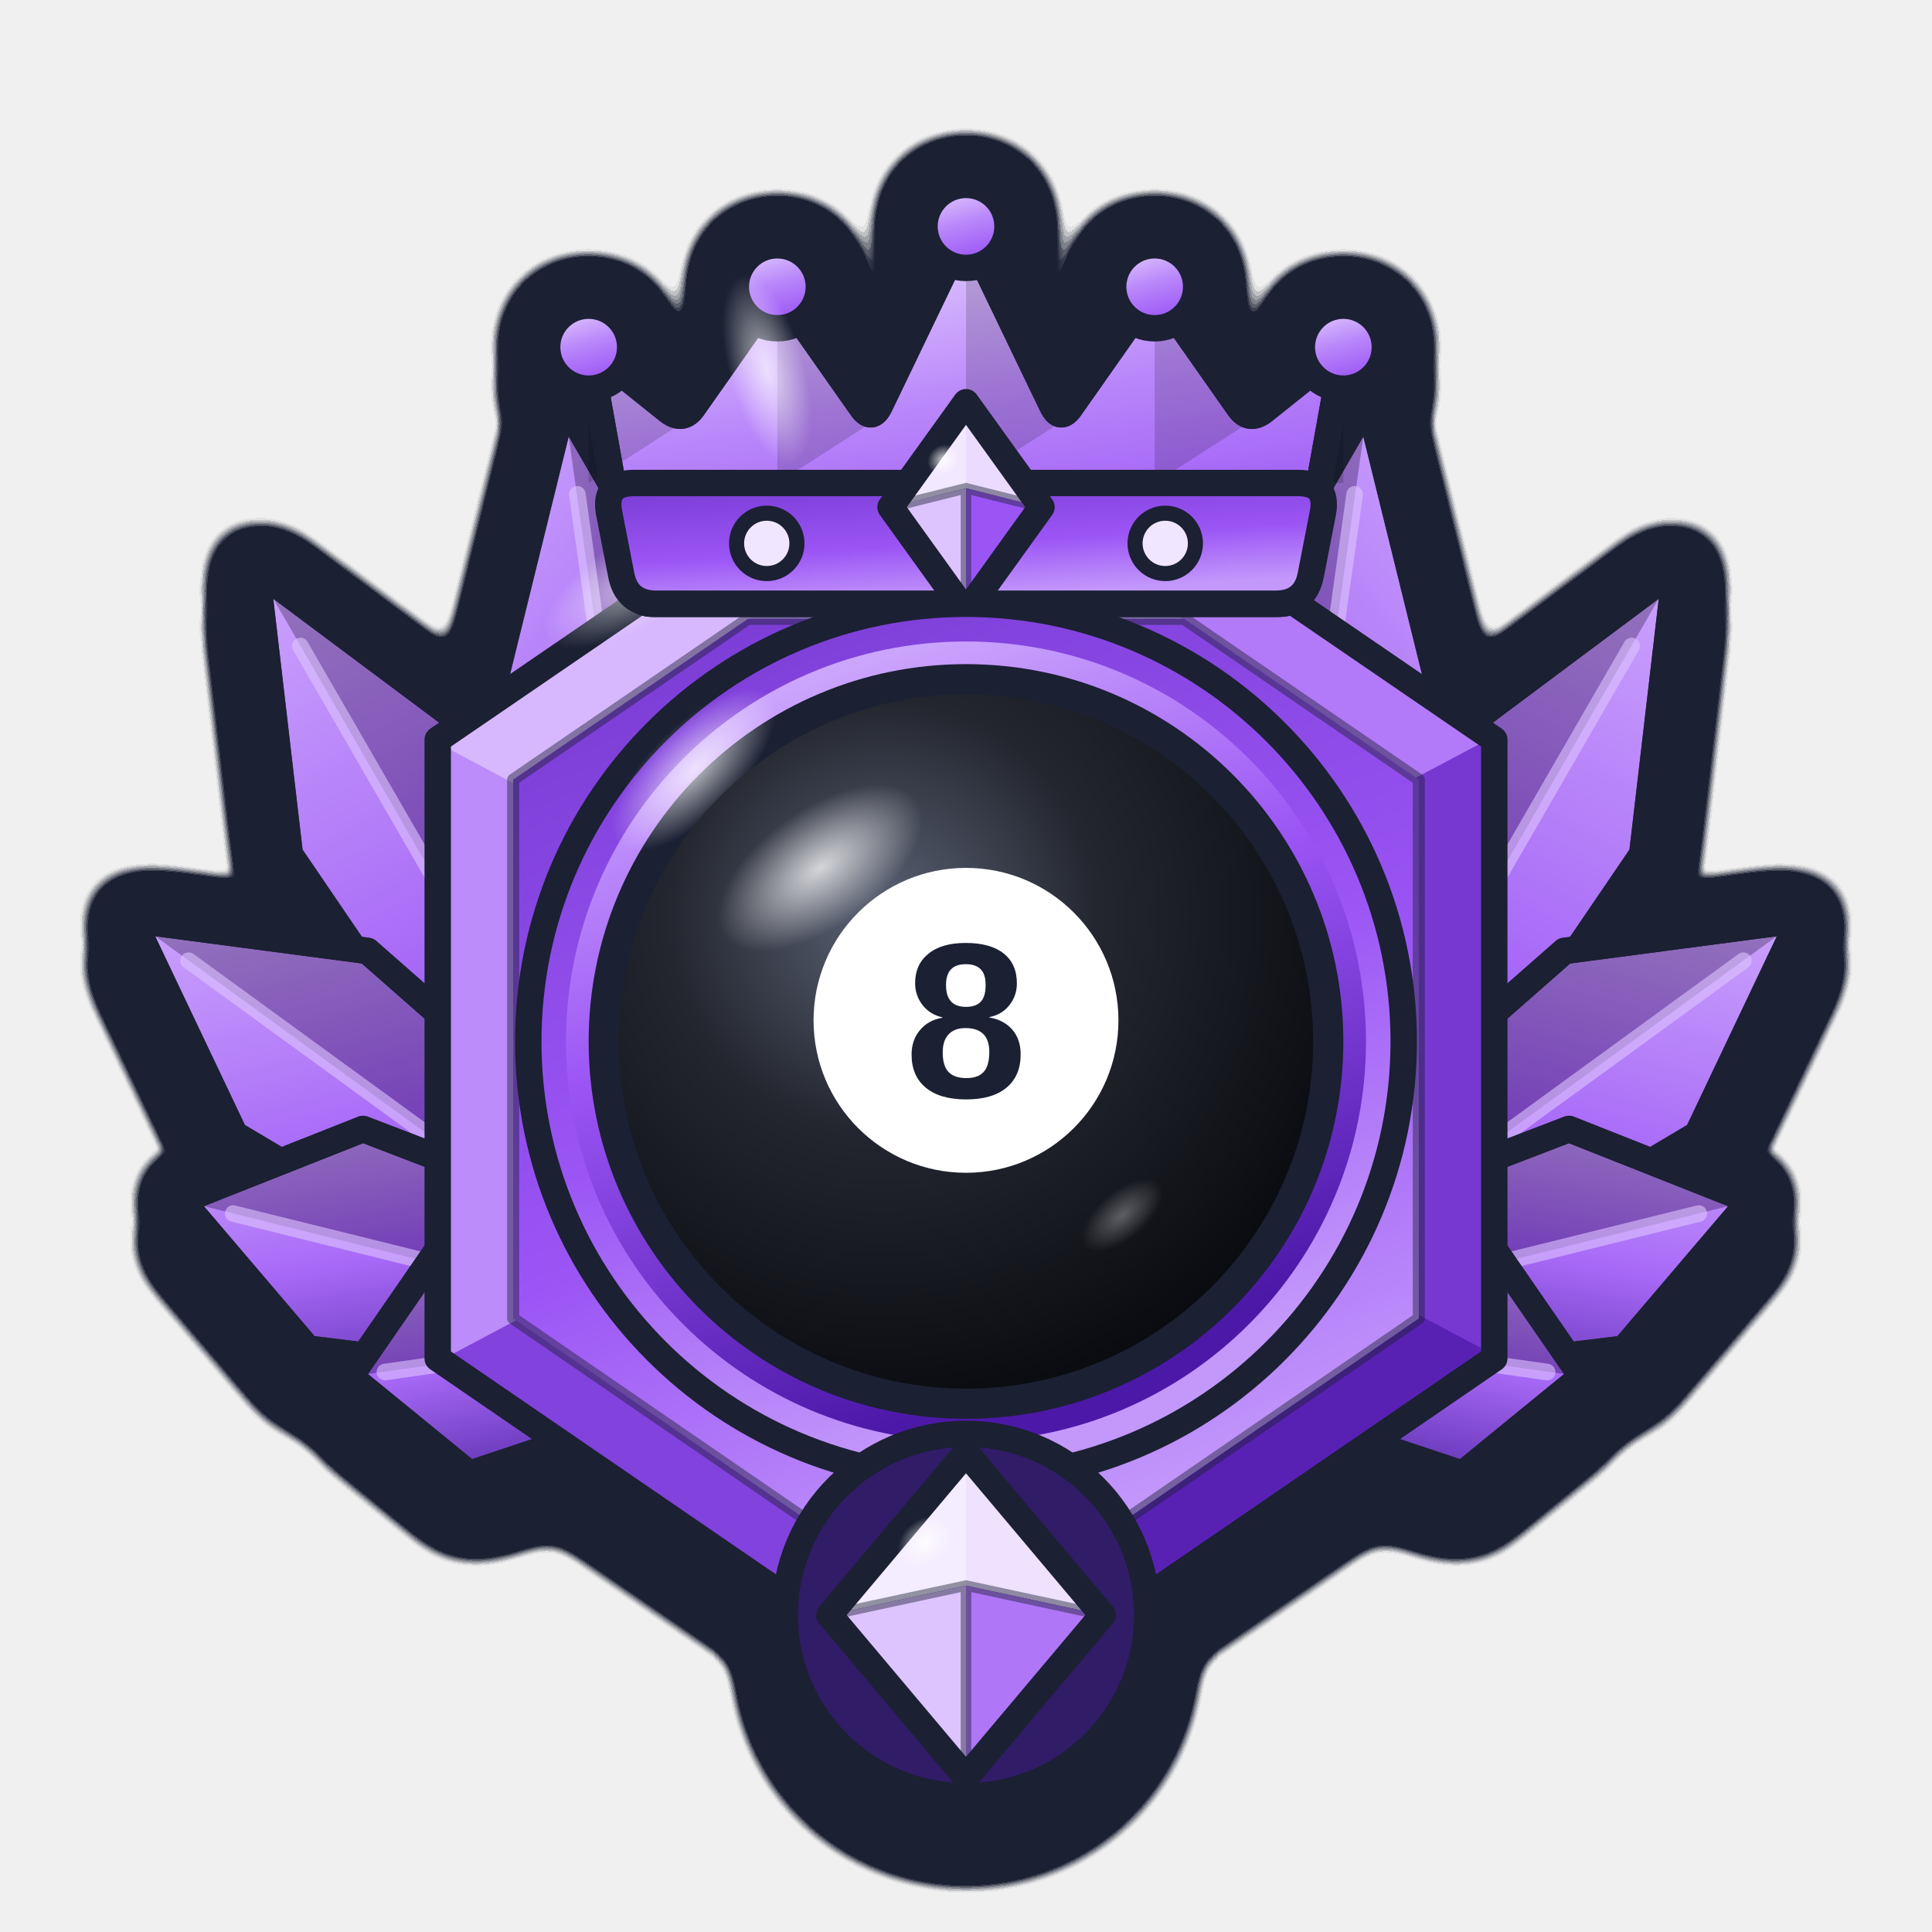
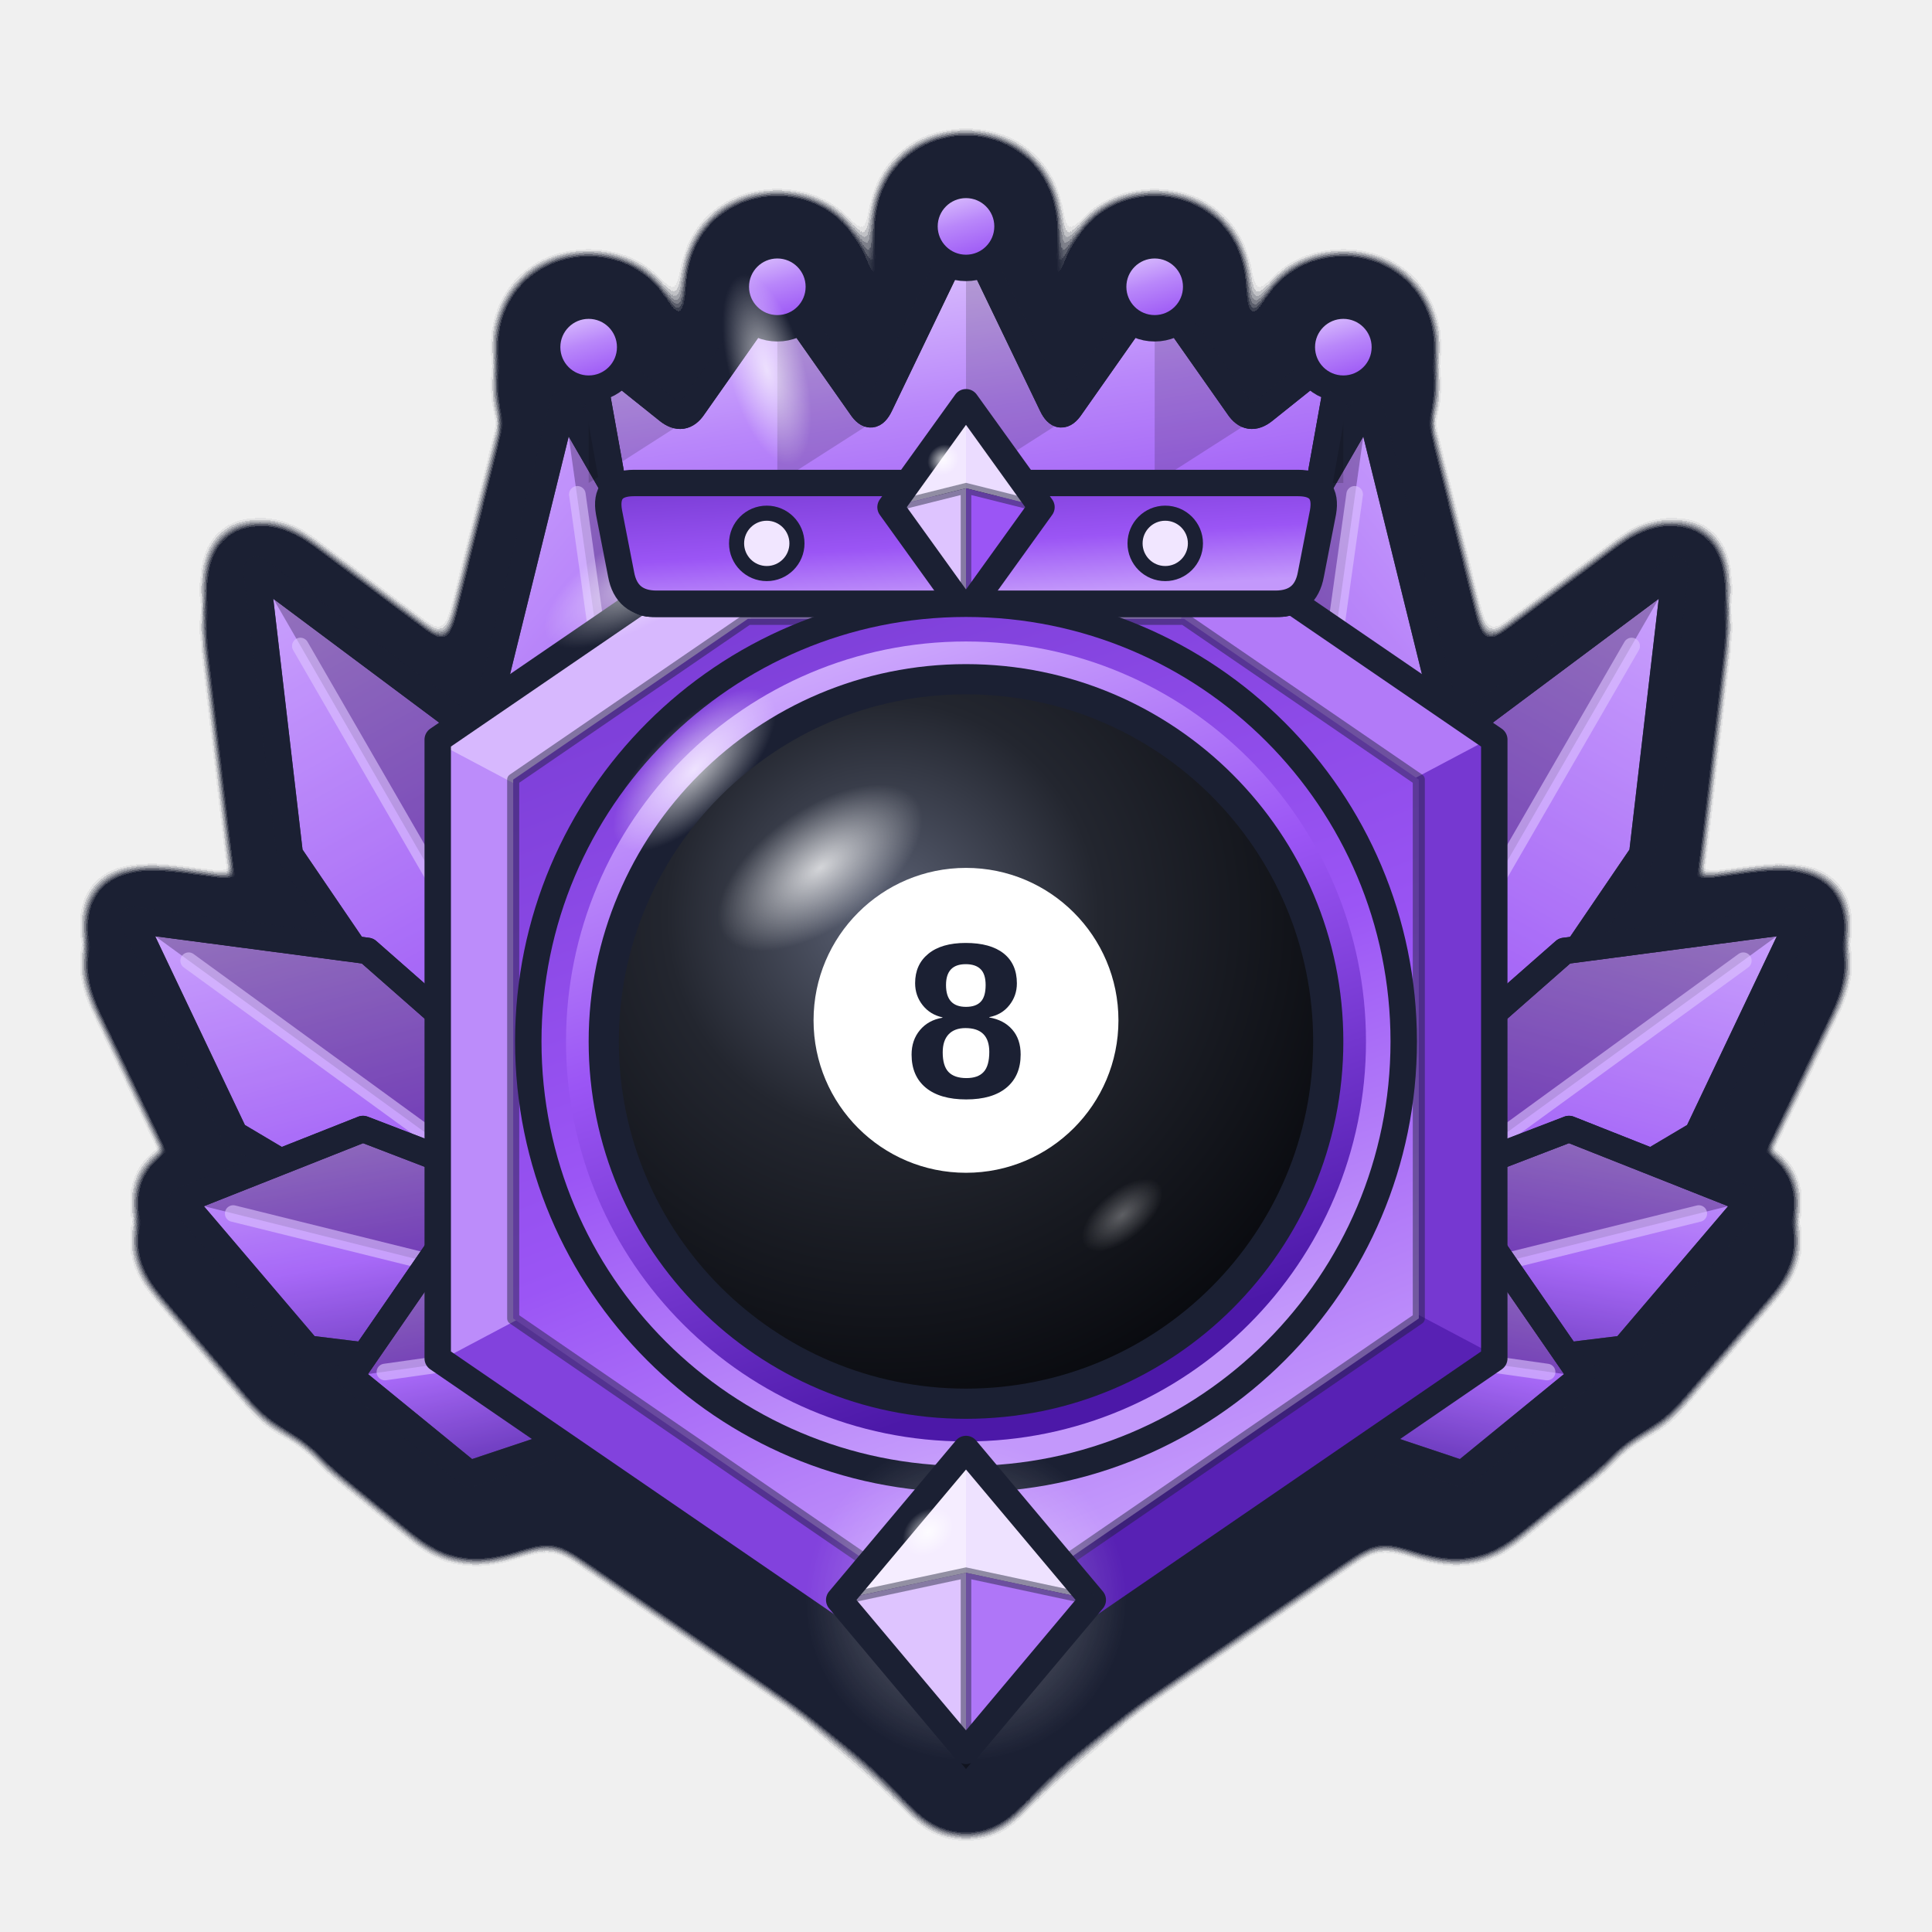
<svg xmlns="http://www.w3.org/2000/svg" width="512" height="512" viewBox="0 0 256 256">
  <defs>
    <linearGradient id="blue" x1="0" y1="0" x2="0.35" y2="1">
      <stop offset="0" stop-color="#9ED3FF" />
      <stop offset="0.45" stop-color="#3B9BFF" />
      <stop offset="1" stop-color="#1F6BD0" />
    </linearGradient>
    <linearGradient id="green" x1="0" y1="0" x2="0.35" y2="1">
      <stop offset="0" stop-color="#A8F5BE" />
      <stop offset="0.45" stop-color="#3DD66B" />
      <stop offset="1" stop-color="#1E9E47" />
    </linearGradient>
    <linearGradient id="red" x1="0" y1="0" x2="0.35" y2="1">
      <stop offset="0" stop-color="#FFA3A3" />
      <stop offset="0.45" stop-color="#FF4D4D" />
      <stop offset="1" stop-color="#C9283A" />
    </linearGradient>
    <linearGradient id="gold" x1="0" y1="0" x2="0.35" y2="1">
      <stop offset="0" stop-color="#FFF1A0" />
      <stop offset="0.45" stop-color="#FFC928" />
      <stop offset="1" stop-color="#DB8E00" />
    </linearGradient>
    <linearGradient id="wood" x1="0" y1="0" x2="0.35" y2="1">
      <stop offset="0" stop-color="#FFD9A0" />
      <stop offset="0.45" stop-color="#E7A35C" />
      <stop offset="1" stop-color="#A8622A" />
    </linearGradient>
    <linearGradient id="darkwood" x1="0" y1="0" x2="0.35" y2="1">
      <stop offset="0" stop-color="#C07A45" />
      <stop offset="0.45" stop-color="#8A4B22" />
      <stop offset="1" stop-color="#5E3014" />
    </linearGradient>
    <linearGradient id="white" x1="0" y1="0" x2="0.35" y2="1">
      <stop offset="0" stop-color="#FFFFFF" />
      <stop offset="0.45" stop-color="#F4F8FF" />
      <stop offset="1" stop-color="#C9D6EA" />
    </linearGradient>
    <linearGradient id="grey" x1="0" y1="0" x2="0.35" y2="1">
      <stop offset="0" stop-color="#E4E9F2" />
      <stop offset="0.45" stop-color="#AEB8C8" />
      <stop offset="1" stop-color="#7B869A" />
    </linearGradient>
    <linearGradient id="steel" x1="0" y1="0" x2="0.35" y2="1">
      <stop offset="0" stop-color="#D8E6F7" />
      <stop offset="0.45" stop-color="#9FB2CC" />
      <stop offset="1" stop-color="#6A7D98" />
    </linearGradient>
    <linearGradient id="cloth" x1="0" y1="0" x2="0.35" y2="1">
      <stop offset="0" stop-color="#6FE08E" />
      <stop offset="0.45" stop-color="#2FA24F" />
      <stop offset="1" stop-color="#1C7A37" />
    </linearGradient>
    <linearGradient id="sad" x1="0" y1="0" x2="0.35" y2="1">
      <stop offset="0" stop-color="#C4D4EE" />
      <stop offset="0.45" stop-color="#8EA3C7" />
      <stop offset="1" stop-color="#5E7299" />
    </linearGradient>
    <linearGradient id="purple" x1="0" y1="0" x2="0.35" y2="1">
      <stop offset="0" stop-color="#D7B8FF" />
      <stop offset="0.45" stop-color="#A259FF" />
      <stop offset="1" stop-color="#6E2FD0" />
    </linearGradient>
    <radialGradient id="shine" cx="0.5" cy="0.5" r="0.5">
      <stop offset="0" stop-color="#FFFFFF" stop-opacity="0.9" />
      <stop offset="1" stop-color="#FFFFFF" stop-opacity="0" />
    </radialGradient>
    <filter id="ink" x="-30%" y="-30%" width="160%" height="160%" color-interpolation-filters="sRGB">
      <feGaussianBlur in="SourceAlpha" stdDeviation="6.92" result="blur" />
      <feComponentTransfer in="blur" result="grown">
        <feFuncA type="linear" slope="7" intercept="-0.35" />
      </feComponentTransfer>
      <feOffset in="grown" dy="6" result="lip" />
      <feMerge result="both">
        <feMergeNode in="lip" />
        <feMergeNode in="grown" />
      </feMerge>
      <feFlood flood-color="#1B2033" />
      <feComposite in2="both" operator="in" result="outline" />
      <feMerge>
        <feMergeNode in="outline" />
        <feMergeNode in="SourceGraphic" />
      </feMerge>
    </filter>
  </defs>
  <defs>
    <filter id="badgeInk" x="-20%" y="-20%" width="140%" height="140%" color-interpolation-filters="sRGB">
      <feGaussianBlur in="SourceAlpha" stdDeviation="3.2" result="blur" />
      <feComponentTransfer in="blur" result="grown">
        <feFuncA type="linear" slope="40" intercept="-0.716" />
      </feComponentTransfer>
      <feOffset in="grown" dy="5" result="lip" />
      <feMerge result="both">
        <feMergeNode in="lip" />
        <feMergeNode in="grown" />
      </feMerge>
      <feFlood flood-color="#1B2033" />
      <feComposite in2="both" operator="in" result="outline" />
      <feMerge>
        <feMergeNode in="outline" />
        <feMergeNode in="SourceGraphic" />
      </feMerge>
    </filter>
  </defs>
  <defs>
    <linearGradient id="m" x1="0" y1="0" x2="0.35" y2="1">
      <stop offset="0.00" stop-color="#DEC4FF" />
      <stop offset="0.50" stop-color="#9B55F5" />
      <stop offset="1.00" stop-color="#4C18A8" />
    </linearGradient>
    <linearGradient id="r" x1="0" y1="0" x2="0.35" y2="1">
      <stop offset="0.00" stop-color="#773AD2" />
      <stop offset="0.60" stop-color="#9B55F5" />
      <stop offset="1.00" stop-color="#C398FB" />
    </linearGradient>
    <linearGradient id="w" x1="0" y1="0" x2="0.35" y2="1">
      <stop offset="0.00" stop-color="#C79DFC" />
      <stop offset="0.55" stop-color="#9B55F5" />
      <stop offset="1.00" stop-color="#4C18A8" />
    </linearGradient>
    <linearGradient id="c" x1="0" y1="0" x2="0.3" y2="1">
      <stop offset="0.00" stop-color="#EBDCFF" />
      <stop offset="0.55" stop-color="#B987FA" />
      <stop offset="1.00" stop-color="#9B55F5" />
    </linearGradient>
    <linearGradient id="s" x1="0" y1="0" x2="0.2" y2="1">
      <stop offset="0.00" stop-color="#FFFFFF" />
      <stop offset="0.50" stop-color="#EBDCFF" />
      <stop offset="1.00" stop-color="#CAA3FC" />
    </linearGradient>
    <linearGradient id="g" x1="0" y1="0" x2="0.35" y2="1">
      <stop offset="0.00" stop-color="#FFF3A6" />
      <stop offset="0.50" stop-color="#FFC928" />
      <stop offset="1.00" stop-color="#C97F00" />
    </linearGradient>
    <linearGradient id="gr" x1="0" y1="0" x2="0.35" y2="1">
      <stop offset="0.00" stop-color="#E7A816" />
      <stop offset="0.60" stop-color="#FFC928" />
      <stop offset="1.00" stop-color="#FFE274" />
    </linearGradient>
    <radialGradient id="ball" cx="0.38" cy="0.32" r="0.78">
      <stop offset="0" stop-color="#5C6275" />
      <stop offset="0.4" stop-color="#23262F" />
      <stop offset="1" stop-color="#06070B" />
    </radialGradient>
  </defs>
  <g filter="url(#badgeInk)">
    <path d="M83.1 177.3 L65.1 92.1 L74.7 53.2 L94.8 88.0 L100.9 174.7 Z" fill="url(#w)" stroke="#1B2033" stroke-width="3.5" stroke-linejoin="round" />
    <path d="M92.0 176.0 L100.9 174.7 L94.8 88.0 L74.7 53.2 Z" fill="#000000" opacity="0.25" />
    <path d="M92.0 176.0 L83.1 177.3 L65.1 92.1 L74.7 53.2 Z" fill="#DEC4FF" opacity="0.18" />
    <path d="M90.6 166.2 L76.5 65.5" fill="none" stroke="#DEC4FF" stroke-width="2.2" stroke-linecap="round" stroke-linejoin="round" opacity="0.6" />
    <path d="M83.1 177.3 L65.1 92.1 L74.7 53.2 L94.8 88.0 L100.9 174.7 Z" fill="none" stroke="#1B2033" stroke-width="3.5" stroke-linejoin="round" />
    <path d="M84.2 180.5 L38.4 113.2 L34.0 75.5 L64.4 98.2 L99.8 171.5 Z" fill="url(#w)" stroke="#1B2033" stroke-width="3.5" stroke-linejoin="round" />
    <path d="M92.0 176.0 L99.8 171.5 L64.4 98.2 L34.0 75.5 Z" fill="#000000" opacity="0.25" />
    <path d="M92.0 176.0 L84.2 180.5 L38.4 113.2 L34.0 75.5 Z" fill="#DEC4FF" opacity="0.18" />
    <path d="M87.4 168.0 L39.8 85.6" fill="none" stroke="#DEC4FF" stroke-width="2.2" stroke-linecap="round" stroke-linejoin="round" opacity="0.6" />
    <path d="M84.2 180.5 L38.4 113.2 L34.0 75.5 L64.4 98.2 L99.8 171.5 Z" fill="none" stroke="#1B2033" stroke-width="3.5" stroke-linejoin="round" />
    <path d="M86.7 183.3 L31.1 150.3 L17.6 121.9 L48.7 126.0 L97.3 168.7 Z" fill="url(#w)" stroke="#1B2033" stroke-width="3.5" stroke-linejoin="round" />
    <path d="M92.0 176.0 L97.3 168.7 L48.7 126.0 L17.6 121.9 Z" fill="#000000" opacity="0.25" />
    <path d="M92.0 176.0 L86.7 183.3 L31.1 150.3 L17.6 121.9 Z" fill="#DEC4FF" opacity="0.18" />
    <path d="M86.0 171.7 L25.0 127.3" fill="none" stroke="#DEC4FF" stroke-width="2.2" stroke-linecap="round" stroke-linejoin="round" opacity="0.6" />
    <path d="M86.7 183.3 L31.1 150.3 L17.6 121.9 L48.7 126.0 L97.3 168.7 Z" fill="none" stroke="#1B2033" stroke-width="3.5" stroke-linejoin="round" />
    <path d="M89.8 184.7 L40.8 178.7 L24.1 159.1 L48.1 149.6 L94.2 167.3 Z" fill="url(#w)" stroke="#1B2033" stroke-width="3.5" stroke-linejoin="round" />
    <path d="M92.0 176.0 L94.2 167.3 L48.1 149.6 L24.1 159.1 Z" fill="#000000" opacity="0.25" />
    <path d="M92.0 176.0 L89.8 184.7 L40.8 178.7 L24.1 159.1 Z" fill="#DEC4FF" opacity="0.18" />
    <path d="M86.6 174.6 L30.9 160.8" fill="none" stroke="#DEC4FF" stroke-width="2.2" stroke-linecap="round" stroke-linejoin="round" opacity="0.6" />
    <path d="M89.8 184.7 L40.8 178.7 L24.1 159.1 L48.1 149.6 L94.2 167.3 Z" fill="none" stroke="#1B2033" stroke-width="3.5" stroke-linejoin="round" />
    <path d="M93.3 184.9 L62.2 195.3 L46.4 182.4 L58.0 165.6 L90.7 167.1 Z" fill="url(#w)" stroke="#1B2033" stroke-width="3.5" stroke-linejoin="round" />
    <path d="M92.0 176.0 L90.7 167.1 L58.0 165.6 L46.4 182.4 Z" fill="#000000" opacity="0.25" />
    <path d="M92.0 176.0 L93.3 184.9 L62.2 195.3 L46.4 182.4 Z" fill="#DEC4FF" opacity="0.18" />
    <path d="M88.4 176.5 L51.0 181.8" fill="none" stroke="#DEC4FF" stroke-width="2.2" stroke-linecap="round" stroke-linejoin="round" opacity="0.6" />
    <path d="M93.3 184.9 L62.2 195.3 L46.4 182.4 L58.0 165.6 L90.7 167.1 Z" fill="none" stroke="#1B2033" stroke-width="3.5" stroke-linejoin="round" />
    <g transform="matrix(-1 0 0 1 256 0)">
      <path d="M83.1 177.3 L65.1 92.1 L74.7 53.2 L94.8 88.0 L100.9 174.7 Z" fill="url(#w)" stroke="#1B2033" stroke-width="3.5" stroke-linejoin="round" />
      <path d="M92.0 176.0 L100.9 174.7 L94.8 88.0 L74.7 53.2 Z" fill="#000000" opacity="0.25" />
      <path d="M92.0 176.0 L83.1 177.3 L65.1 92.1 L74.7 53.2 Z" fill="#DEC4FF" opacity="0.18" />
      <path d="M90.6 166.2 L76.5 65.5" fill="none" stroke="#DEC4FF" stroke-width="2.2" stroke-linecap="round" stroke-linejoin="round" opacity="0.6" />
      <path d="M83.1 177.3 L65.1 92.1 L74.7 53.2 L94.8 88.0 L100.9 174.7 Z" fill="none" stroke="#1B2033" stroke-width="3.5" stroke-linejoin="round" />
      <path d="M84.2 180.5 L38.4 113.2 L34.0 75.5 L64.4 98.2 L99.8 171.5 Z" fill="url(#w)" stroke="#1B2033" stroke-width="3.5" stroke-linejoin="round" />
      <path d="M92.0 176.0 L99.8 171.5 L64.4 98.2 L34.0 75.5 Z" fill="#000000" opacity="0.25" />
      <path d="M92.0 176.0 L84.2 180.5 L38.4 113.2 L34.0 75.5 Z" fill="#DEC4FF" opacity="0.18" />
      <path d="M87.4 168.0 L39.8 85.6" fill="none" stroke="#DEC4FF" stroke-width="2.2" stroke-linecap="round" stroke-linejoin="round" opacity="0.6" />
      <path d="M84.2 180.5 L38.4 113.2 L34.0 75.5 L64.4 98.2 L99.8 171.5 Z" fill="none" stroke="#1B2033" stroke-width="3.5" stroke-linejoin="round" />
      <path d="M86.7 183.3 L31.1 150.3 L17.6 121.9 L48.7 126.0 L97.3 168.7 Z" fill="url(#w)" stroke="#1B2033" stroke-width="3.5" stroke-linejoin="round" />
      <path d="M92.0 176.0 L97.3 168.7 L48.7 126.0 L17.6 121.9 Z" fill="#000000" opacity="0.25" />
      <path d="M92.0 176.0 L86.7 183.3 L31.1 150.3 L17.6 121.9 Z" fill="#DEC4FF" opacity="0.18" />
      <path d="M86.0 171.7 L25.0 127.3" fill="none" stroke="#DEC4FF" stroke-width="2.2" stroke-linecap="round" stroke-linejoin="round" opacity="0.6" />
      <path d="M86.7 183.3 L31.1 150.3 L17.6 121.9 L48.7 126.0 L97.3 168.7 Z" fill="none" stroke="#1B2033" stroke-width="3.5" stroke-linejoin="round" />
      <path d="M89.8 184.7 L40.8 178.7 L24.1 159.1 L48.1 149.6 L94.2 167.3 Z" fill="url(#w)" stroke="#1B2033" stroke-width="3.5" stroke-linejoin="round" />
      <path d="M92.0 176.0 L94.2 167.3 L48.1 149.6 L24.1 159.1 Z" fill="#000000" opacity="0.25" />
      <path d="M92.0 176.0 L89.8 184.7 L40.8 178.7 L24.1 159.1 Z" fill="#DEC4FF" opacity="0.18" />
      <path d="M86.6 174.6 L30.9 160.8" fill="none" stroke="#DEC4FF" stroke-width="2.2" stroke-linecap="round" stroke-linejoin="round" opacity="0.6" />
      <path d="M89.8 184.7 L40.8 178.7 L24.1 159.1 L48.1 149.6 L94.2 167.3 Z" fill="none" stroke="#1B2033" stroke-width="3.5" stroke-linejoin="round" />
      <path d="M93.3 184.9 L62.2 195.3 L46.4 182.4 L58.0 165.6 L90.7 167.1 Z" fill="url(#w)" stroke="#1B2033" stroke-width="3.5" stroke-linejoin="round" />
      <path d="M92.0 176.0 L90.7 167.1 L58.0 165.6 L46.4 182.4 Z" fill="#000000" opacity="0.25" />
      <path d="M92.0 176.0 L93.3 184.9 L62.2 195.3 L46.4 182.4 Z" fill="#DEC4FF" opacity="0.18" />
      <path d="M88.4 176.5 L51.0 181.8" fill="none" stroke="#DEC4FF" stroke-width="2.2" stroke-linecap="round" stroke-linejoin="round" opacity="0.6" />
      <path d="M93.3 184.9 L62.2 195.3 L46.4 182.4 L58.0 165.6 L90.7 167.1 Z" fill="none" stroke="#1B2033" stroke-width="3.5" stroke-linejoin="round" />
    </g>
    <path d="M96.0 72.0 L160.0 72.0 L156.9 82.0 L99.1 82.0 Z" fill="#CDA8FC" stroke="#CDA8FC" stroke-width="0.8" />
    <path d="M160.0 72.0 L198.0 98.0 L188.0 103.3 L156.9 82.0 Z" fill="#B27AF8" stroke="#B27AF8" stroke-width="0.8" />
    <path d="M198.0 98.0 L198.0 180.0 L188.0 174.7 L188.0 103.3 Z" fill="#7638D1" stroke="#7638D1" stroke-width="0.8" />
    <path d="M198.0 180.0 L128.0 228.0 L128.0 215.9 L188.0 174.7 Z" fill="#5821B4" stroke="#5821B4" stroke-width="0.8" />
    <path d="M128.0 228.0 L58.0 180.0 L68.0 174.7 L128.0 215.9 Z" fill="#8242DD" stroke="#8242DD" stroke-width="0.8" />
    <path d="M58.0 180.0 L58.0 98.0 L68.0 103.3 L68.0 174.7 Z" fill="#BC8CFA" stroke="#BC8CFA" stroke-width="0.8" />
    <path d="M58.0 98.0 L96.0 72.0 L99.1 82.0 L68.0 103.3 Z" fill="#D7B8FE" stroke="#D7B8FE" stroke-width="0.8" />
    <path d="M99.1 82.0 L156.9 82.0 L188.0 103.3 L188.0 174.7 L128.0 215.9 L68.0 174.7 L68.0 103.3 Z" fill="url(#r)" />
    <path d="M99.1 82.0 L156.9 82.0 L188.0 103.3 L188.0 174.7 L128.0 215.9 L68.0 174.7 L68.0 103.3 Z" fill="none" stroke="#1B2033" stroke-width="1.6" stroke-opacity="0.45" stroke-linejoin="round" />
    <path d="M96.0 72.0 L160.0 72.0 L198.0 98.0 L198.0 180.0 L128.0 228.0 L58.0 180.0 L58.0 98.0 Z" fill="none" stroke="#1B2033" stroke-width="3.5" stroke-linejoin="round" />
    <ellipse cx="86" cy="76" rx="16" ry="6" fill="url(#shine)" opacity="0.75" transform="rotate(-32 86 76)" />
    <path d="M86.5 80.0 Q84.0 80.0 83.6 77.5 L78.4 48.5 Q78.0 46.0 80.0 47.6 L88.5 54.4 Q90.5 56.0 91.9 53.9 L101.6 40.1 Q103.0 38.0 104.4 40.1 L114.1 53.9 Q115.5 56.0 116.6 53.7 L126.9 32.3 Q128.0 30.0 129.1 32.3 L139.4 53.7 Q140.5 56.0 141.9 53.9 L151.6 40.1 Q153.0 38.0 154.4 40.1 L164.1 53.9 Q165.5 56.0 167.5 54.4 L176.0 47.6 Q178.0 46.0 177.6 48.5 L172.4 77.5 Q172.0 80.0 169.5 80.0 Z" fill="url(#c)" stroke="#1B2033" stroke-width="3.5" stroke-linejoin="round" />
    <path d="M78.0 46.0 L78.0 64.0 L90.5 56.0 Z" fill="#000000" opacity="0.16" />
    <path d="M103.0 38.0 L103.0 64.0 L115.5 56.0 Z" fill="#000000" opacity="0.16" />
    <path d="M128.0 30.0 L128.0 64.0 L140.5 56.0 Z" fill="#000000" opacity="0.16" />
    <path d="M153.0 38.0 L153.0 64.0 L165.5 56.0 Z" fill="#000000" opacity="0.16" />
    <path d="M178.0 46.0 L178.0 64.0 L175.0 64.0 Z" fill="#000000" opacity="0.16" />
    <path d="M86.5 80.0 Q84.0 80.0 83.6 77.5 L78.4 48.5 Q78.0 46.0 80.0 47.6 L88.5 54.4 Q90.5 56.0 91.9 53.9 L101.6 40.1 Q103.0 38.0 104.4 40.1 L114.1 53.9 Q115.5 56.0 116.6 53.7 L126.9 32.3 Q128.0 30.0 129.1 32.3 L139.4 53.7 Q140.5 56.0 141.9 53.9 L151.6 40.1 Q153.0 38.0 154.4 40.1 L164.1 53.9 Q165.5 56.0 167.5 54.4 L176.0 47.6 Q178.0 46.0 177.6 48.5 L172.4 77.5 Q172.0 80.0 169.5 80.0 Z" fill="none" stroke="#1B2033" stroke-width="3.5" stroke-linejoin="round" />
    <circle cx="78.0" cy="46.0" r="5.5" fill="url(#c)" stroke="#1B2033" stroke-width="3.5" />
    <circle cx="103.0" cy="38.0" r="5.5" fill="url(#c)" stroke="#1B2033" stroke-width="3.5" />
    <circle cx="128.0" cy="30.0" r="5.5" fill="url(#c)" stroke="#1B2033" stroke-width="3.5" />
    <circle cx="153.0" cy="38.0" r="5.5" fill="url(#c)" stroke="#1B2033" stroke-width="3.5" />
    <circle cx="178.0" cy="46.0" r="5.5" fill="url(#c)" stroke="#1B2033" stroke-width="3.5" />
    <path d="M80.7 67.9 Q80.0 64.0 84.0 64.0 L172.0 64.0 Q176.0 64.0 175.3 67.9 L173.7 76.1 Q173.0 80.0 169.0 80.0 L87.0 80.0 Q83.0 80.0 82.3 76.1 Z" fill="url(#r)" stroke="#1B2033" stroke-width="3.5" stroke-linejoin="round" />
    <ellipse cx="101.6" cy="49.0" rx="5" ry="13" fill="url(#shine)" opacity="0.75" transform="rotate(-15 101.6 49.0)" />
    <path d="M118.0 67.2 L128.0 53.3 L128.0 64.7 Z" fill="#F2E8FF" />
    <path d="M128.0 53.3 L138.0 67.2 L128.0 64.7 Z" fill="#EBDCFF" />
    <path d="M118.0 67.2 L128.0 64.7 L128.0 81.1 Z" fill="#DEC4FF" />
    <path d="M128.0 64.7 L138.0 67.2 L128.0 81.1 Z" fill="#9B55F5" />
    <path d="M128.0 53.3 L138.0 67.2 L128.0 81.1 L118.0 67.2 Z" fill="none" stroke="#1B2033" stroke-width="3.5" stroke-linejoin="round" />
    <path d="M118.0 67.2 L128.0 64.7 L138.0 67.2 M128.0 64.7 L128.0 81.1" fill="none" stroke="#1B2033" stroke-width="1.4" opacity="0.45" />
    <ellipse cx="124.993" cy="60.936" rx="2.205" ry="1.949" fill="url(#shine)" opacity="0.9" transform="rotate(-40 124.9933 60.936)" />
    <circle cx="101.6" cy="72.0" r="4.0" fill="#F1E6FF" stroke="#1B2033" stroke-width="2" />
    <circle cx="154.4" cy="72.0" r="4.0" fill="#F1E6FF" stroke="#1B2033" stroke-width="2" />
    <circle cx="128" cy="138" r="58" fill="url(#r)" stroke="#1B2033" stroke-width="3.5" />
    <circle cx="128" cy="138" r="53" fill="url(#m)" />
    <circle cx="128" cy="138" r="50" fill="#1B2033" />
    <ellipse cx="92" cy="102" rx="14" ry="6" fill="url(#shine)" opacity="0.8" transform="rotate(-45 92 102)" />
    <circle cx="128" cy="138" r="46" fill="url(#ball)" />
    <circle cx="128.0" cy="135.2" r="20.2" fill="#FFFFFF" />
    <text x="128.0" y="145.4" font-family="Arial Black, Arial, sans-serif" font-weight="900" font-size="29.3" text-anchor="middle" fill="#1B2033">8</text>
    <ellipse cx="108.68" cy="115.0" rx="15.64" ry="7.82" fill="url(#shine)" opacity="0.85" transform="rotate(-35 108.68 115.0)" />
    <ellipse cx="148.7" cy="161.0" rx="6.44" ry="3.22" fill="url(#shine)" opacity="0.35" transform="rotate(-40 148.7 161.0)" />
-     <circle cx="128.0" cy="214.0" r="24.0" fill="#311C68" stroke="#1B2033" stroke-width="3.5" />
-     <circle cx="128.0" cy="214.0" r="22.25" fill="#311C68" />
-     <path d="M109.9 214.0 L128.0 192.5 L128.0 210.1 Z" fill="#F4ECFF" />
-     <path d="M128.0 192.5 L146.1 214.0 L128.0 210.1 Z" fill="#EEE2FF" />
-     <path d="M109.9 214.0 L128.0 210.1 L128.0 235.5 Z" fill="#DEC4FF" />
-     <path d="M128.0 210.1 L146.1 214.0 L128.0 235.5 Z" fill="#AF76F8" />
-     <path d="M128.0 192.5 L146.1 214.0 L128.0 235.5 L109.9 214.0 Z" fill="none" stroke="#1B2033" stroke-width="3.5" stroke-linejoin="round" />
-     <path d="M109.9 214.0 L128.0 210.1 L146.1 214.0 M128.0 210.1 L128.0 235.5" fill="none" stroke="#1B2033" stroke-width="1.4" opacity="0.45" />
-     <ellipse cx="122.582" cy="204.325" rx="3.973" ry="3.01" fill="url(#shine)" opacity="0.9" transform="rotate(-40 122.582 204.325)" />
+     <defs>
+       <radialGradient id="tray" gradientUnits="userSpaceOnUse" cx="128" cy="138" r="97.0">
+         <stop offset="0.526" stop-color="#251E4A" />
+         <stop offset="0.763" stop-color="#2F1D62" />
+         <stop offset="1" stop-color="#391B7C" />
+       </radialGradient>
+       <radialGradient id="glow">
+         <stop offset="0" stop-color="#FFFFFF" stop-opacity="0.5" />
+         <stop offset="1" stop-color="#FFFFFF" stop-opacity="0" />
+       </radialGradient>
+     </defs>
+     <path d="M128.0 212.0 A74 74 0 0 1 128.0 212.0" fill="none" stroke="#1B2033" stroke-width="49.5" stroke-linecap="round" />
+     <path d="M128.0 212.0 A74 74 0 0 1 128.0 212.0" fill="none" stroke="url(#tray)" stroke-width="42.5" stroke-linecap="round" />
+     <path d="M128.0 230.3 A92.3 92.3 0 0 1 128.0 230.3" fill="none" stroke="#DEC4FF" stroke-width="1.6" stroke-opacity="0.45" stroke-linecap="round" />
+     <path d="M128.0 194.0 A56.0 56.0 0 0 1 128.0 194.0" fill="none" stroke="#000000" stroke-width="2.4" stroke-opacity="0.35" stroke-linecap="round" />
+     <circle cx="128.0" cy="212.0" r="21.3" fill="url(#glow)" opacity="0.8" />
+     <path d="M128.0 194.4 L144.8 214.4 L128.0 234.4 L111.2 214.4 Z" fill="#000000" opacity="0.4" />
+     <path d="M111.2 212.0 L128.0 192.0 L128.0 208.4 Z" fill="#F5EDFF" />
+     <path d="M128.0 192.0 L144.8 212.0 L128.0 208.4 Z" fill="#EEE2FF" />
+     <path d="M111.2 212.0 L128.0 208.4 L128.0 232.0 Z" fill="#DEC4FF" />
+     <path d="M128.0 208.4 L144.8 212.0 L128.0 232.0 Z" fill="#AF76F8" />
+     <path d="M128.0 192.0 L144.8 212.0 L128.0 232.0 L111.2 212.0 Z" fill="none" stroke="#1B2033" stroke-width="3.5" stroke-linejoin="round" />
+     <path d="M111.2 212.0 L128.0 208.4 L144.8 212.0 M128.0 208.4 L128.0 232.0" fill="none" stroke="#1B2033" stroke-width="1.4" opacity="0.45" />
+     <ellipse cx="122.96" cy="203.0" rx="3.696" ry="2.8" fill="url(#shine)" opacity="0.9" transform="rotate(-40 122.96 203.0)" />
  </g>
</svg>
